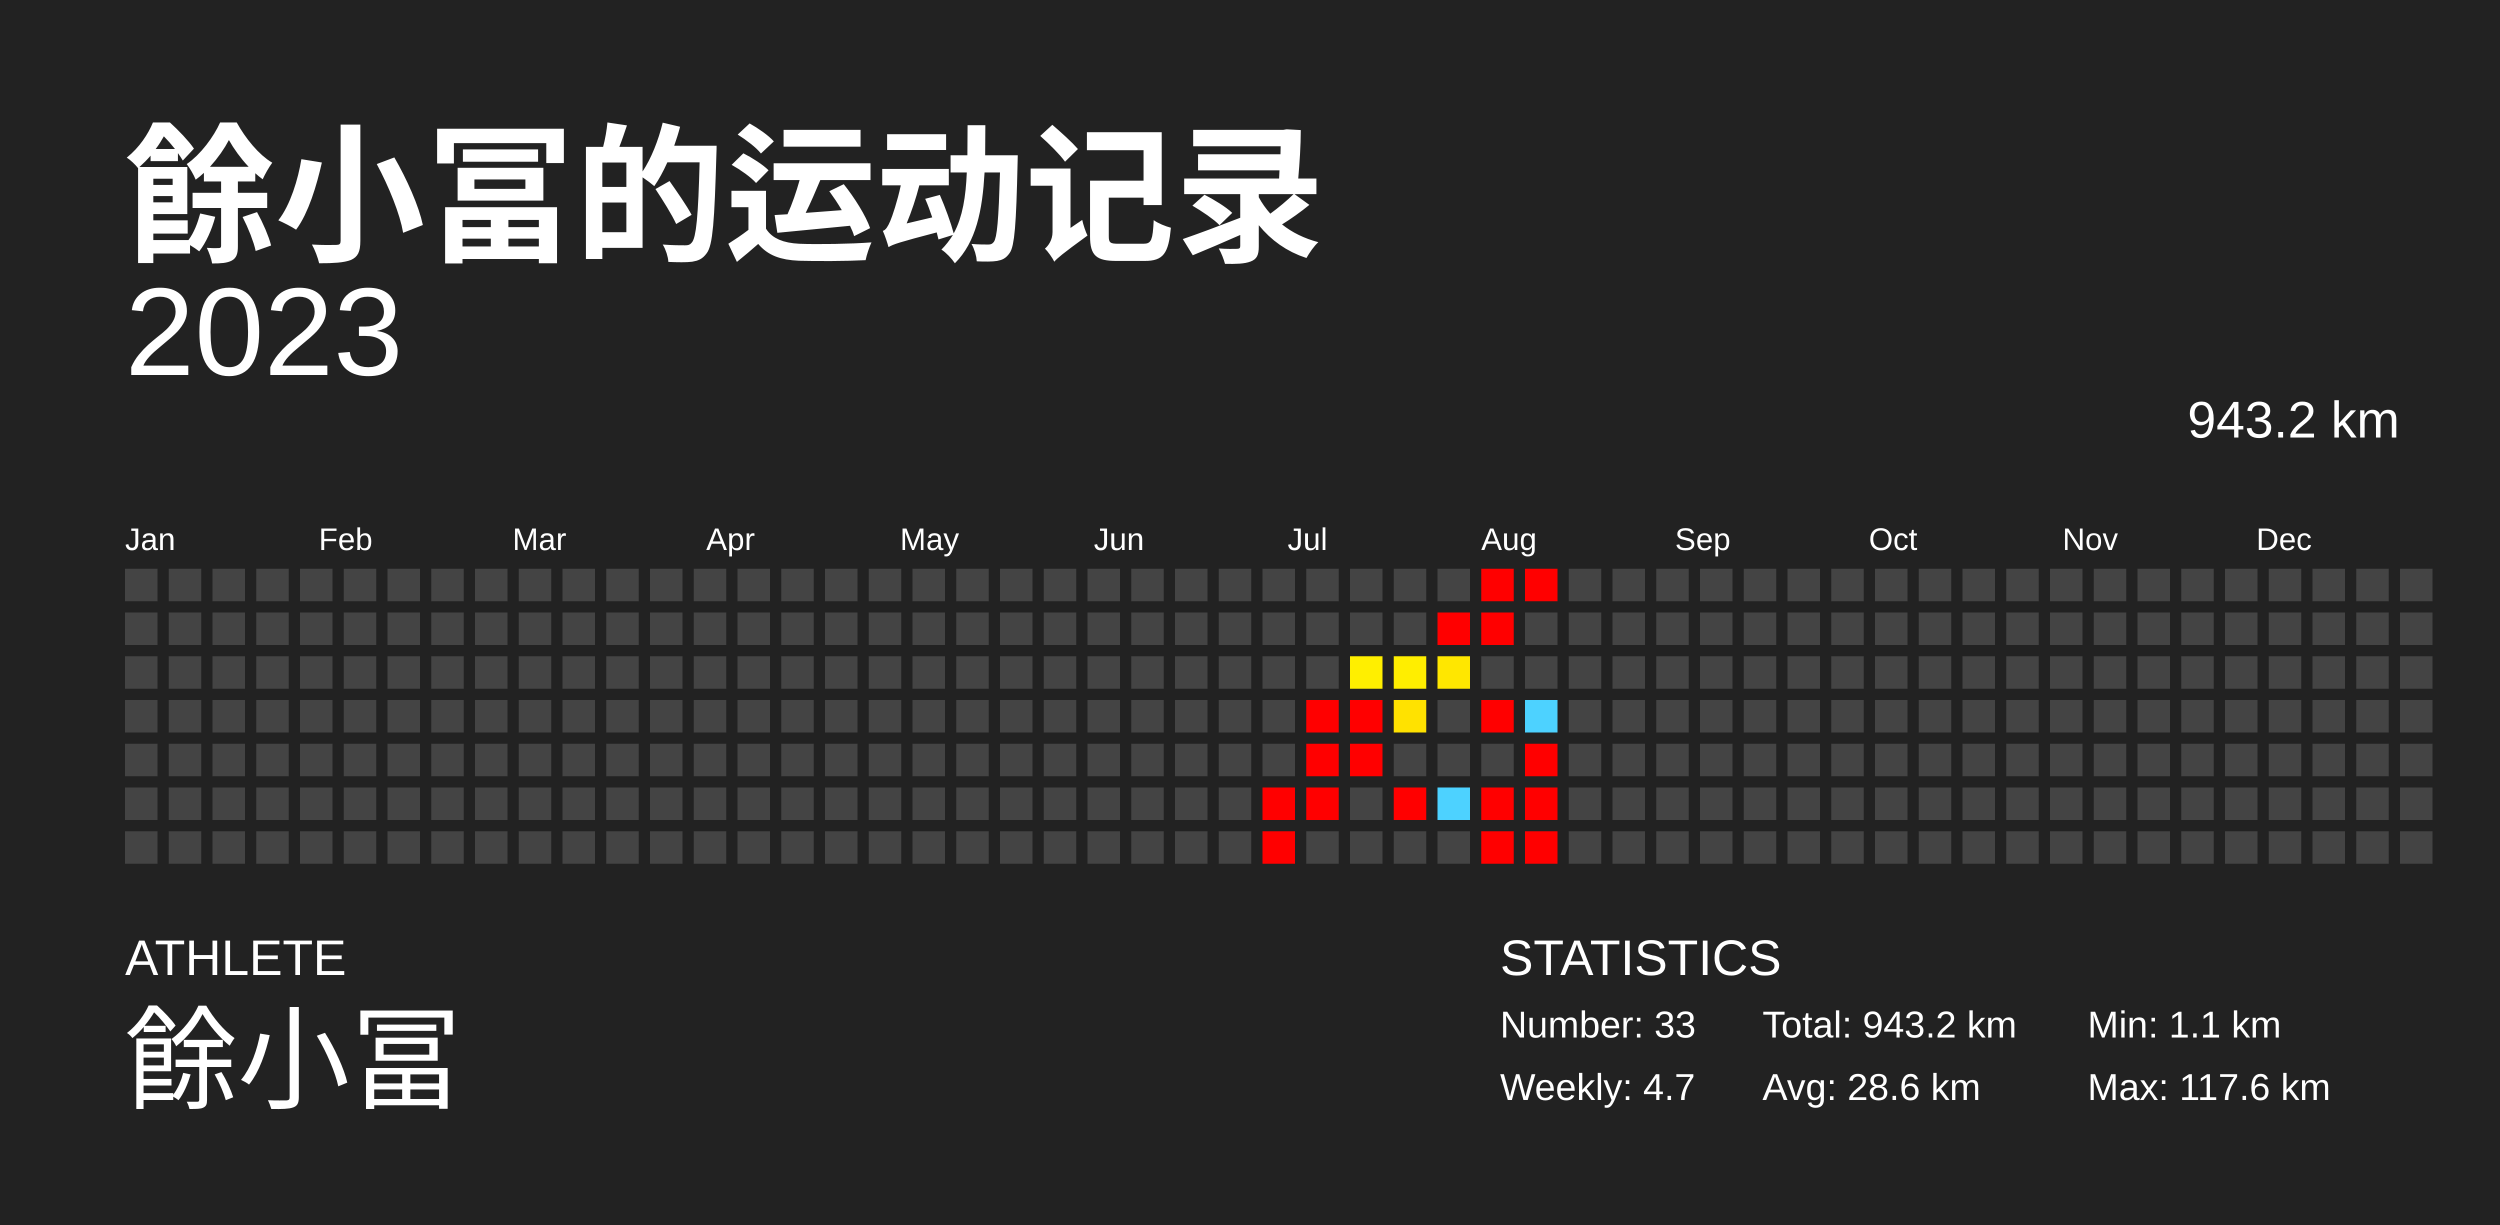
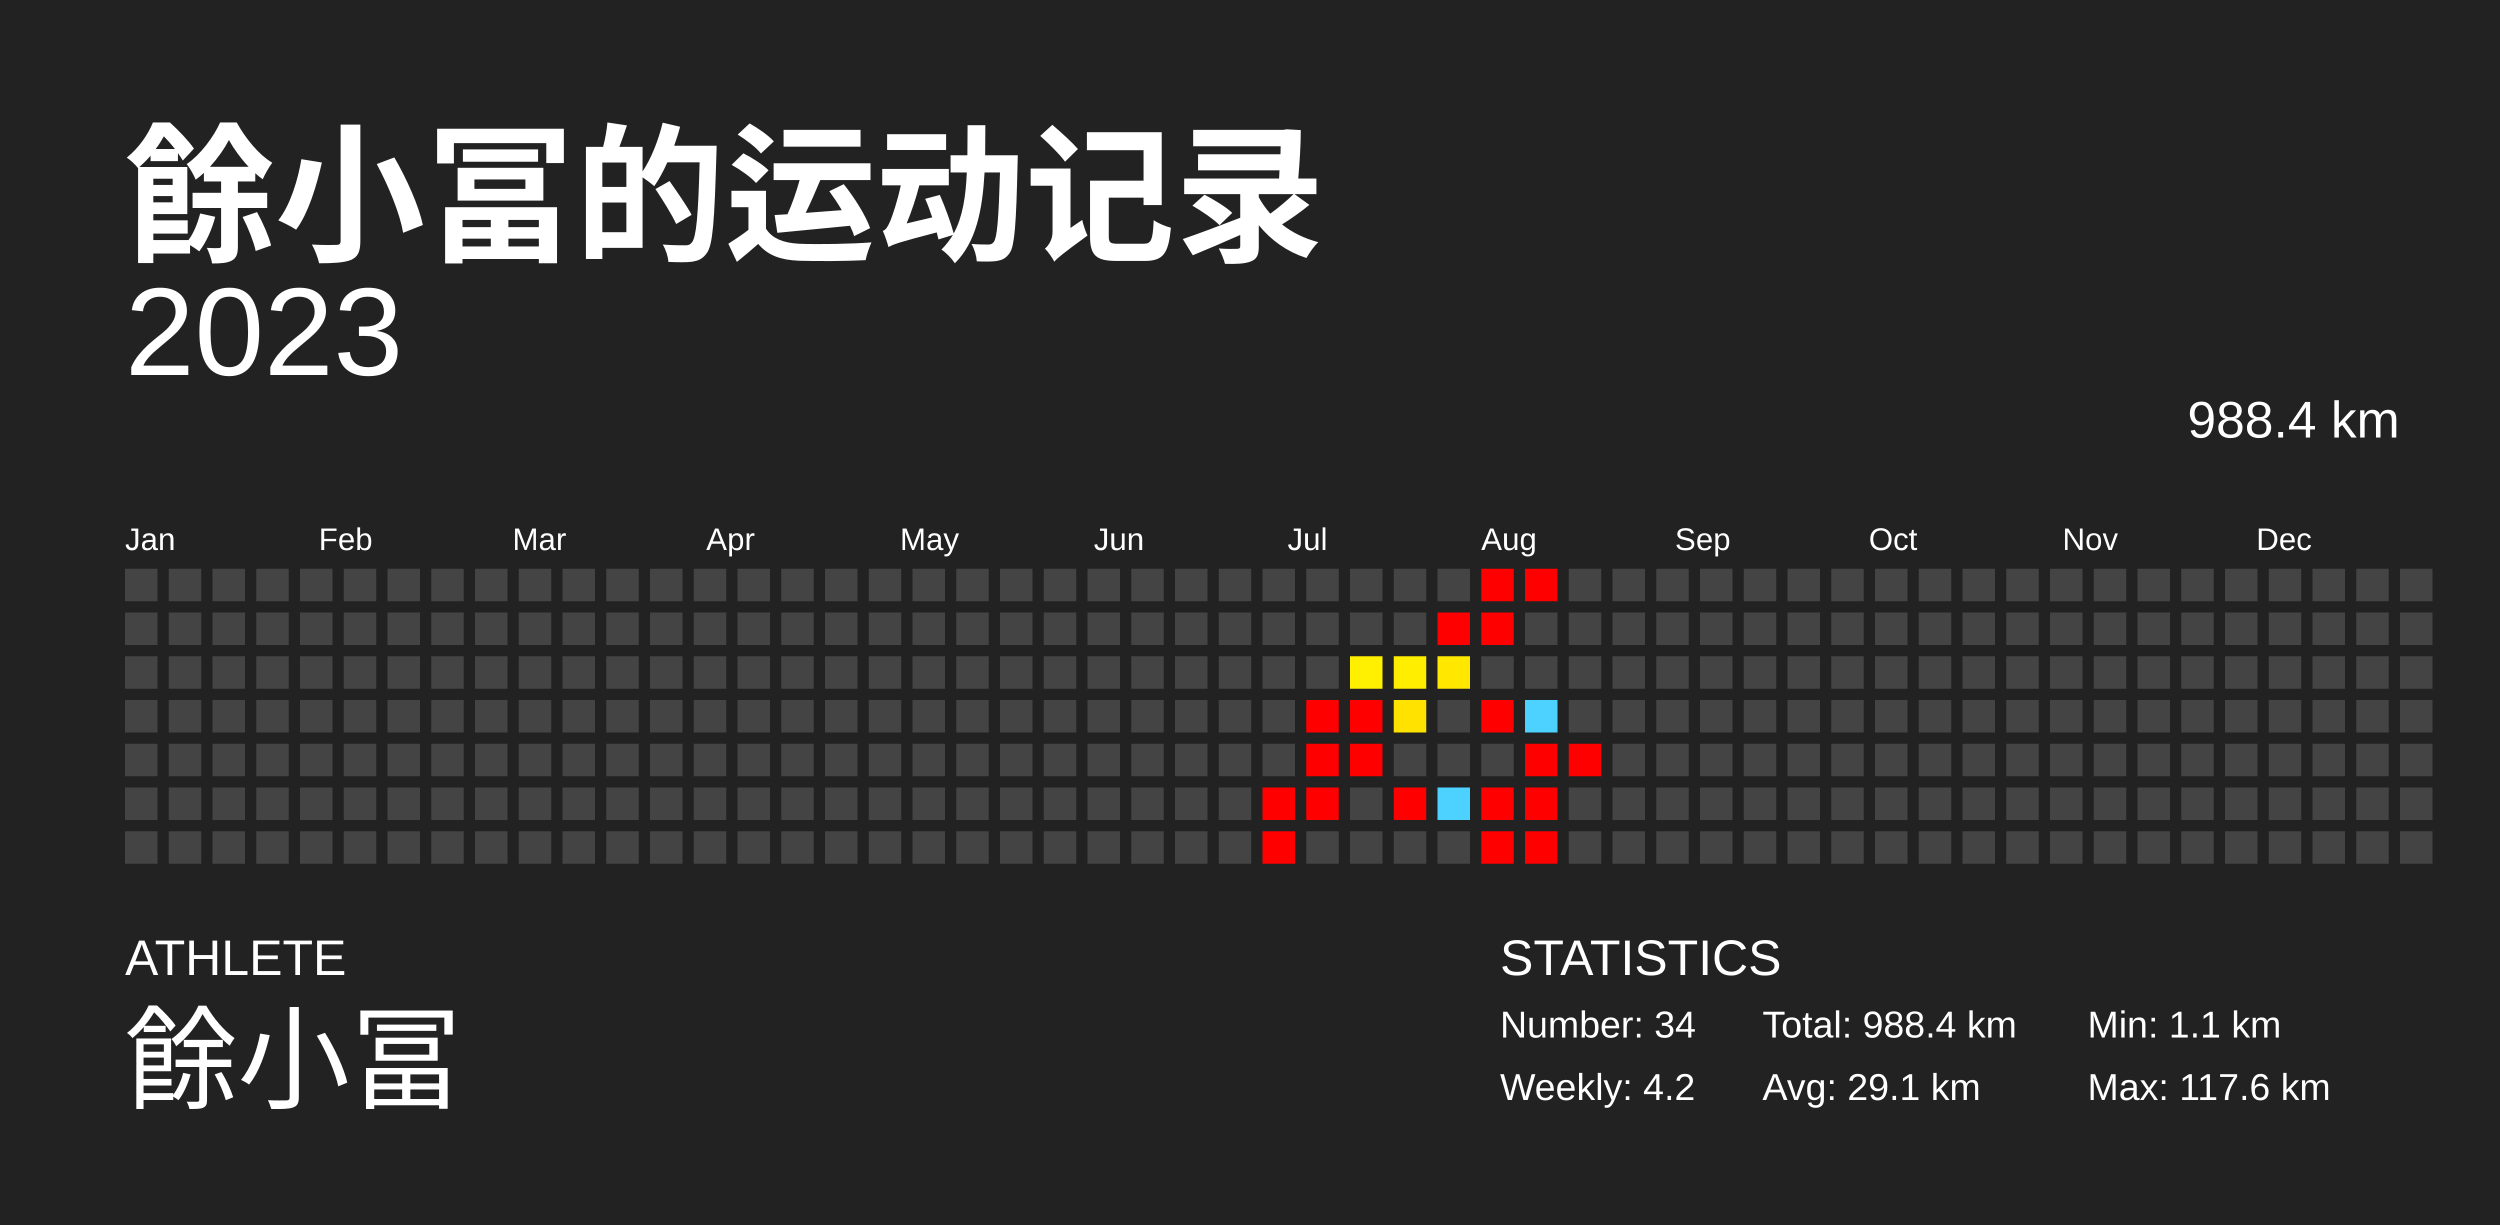
<svg xmlns="http://www.w3.org/2000/svg" baseProfile="full" height="98mm" version="1.1" viewBox="0,0,200,98" width="200mm">
  <defs />
  <rect fill="#222222" height="98" width="200" x="0" y="0" />
  <text fill="#FFFFFF" style="font-size:12px; font-family:Arial; font-weight:bold;" x="10" y="20">餘小冨的运动记录</text>
  <text fill="#FFFFFF" style="font-size:4px; font-family:Arial" x="10" y="78">ATHLETE</text>
  <text fill="#FFFFFF" style="font-size:9px; font-family:Arial" x="10" y="88">餘小冨</text>
  <text fill="#FFFFFF" style="font-size:4px; font-family:Arial" x="120" y="78">STATISTICS</text>
-   <text fill="#FFFFFF" style="font-size:3px; font-family:Arial" x="120" y="83">Number: 33</text>
-   <text fill="#FFFFFF" style="font-size:3px; font-family:Arial" x="120" y="88">Weekly: 4.7</text>
-   <text fill="#FFFFFF" style="font-size:3px; font-family:Arial" x="141" y="83">Total: 943.2 km</text>
-   <text fill="#FFFFFF" style="font-size:3px; font-family:Arial" x="141" y="88">Avg: 28.6 km</text>
+   <text fill="#FFFFFF" style="font-size:3px; font-family:Arial" x="120" y="83">Number: 34</text>
+   <text fill="#FFFFFF" style="font-size:3px; font-family:Arial" x="120" y="88">Weekly: 4.2</text>
+   <text fill="#FFFFFF" style="font-size:3px; font-family:Arial" x="141" y="83">Total: 988.4 km</text>
+   <text fill="#FFFFFF" style="font-size:3px; font-family:Arial" x="141" y="88">Avg: 29.1 km</text>
  <text fill="#FFFFFF" style="font-size:3px; font-family:Arial" x="167" y="83">Min: 1.1 km</text>
  <text fill="#FFFFFF" style="font-size:3px; font-family:Arial" x="167" y="88">Max: 117.6 km</text>
  <text alignment-baseline="hanging" fill="#FFFFFF" style="font-size:10.0px; font-family:Arial;" x="10" y="30">2023</text>
-   <text alignment-baseline="hanging" fill="#FFFFFF" style="font-size:4.125px; font-family:Arial;" x="175" y="35">943.2 km</text>
+   <text alignment-baseline="hanging" fill="#FFFFFF" style="font-size:4.125px; font-family:Arial;" x="175" y="35">988.4 km</text>
  <text fill="#FFFFFF" style="font-size:2.5px; font-family:Arial" x="10.0" y="44">Jan</text>
  <text fill="#FFFFFF" style="font-size:2.5px; font-family:Arial" x="25.5" y="44">Feb</text>
  <text fill="#FFFFFF" style="font-size:2.5px; font-family:Arial" x="41.0" y="44">Mar</text>
  <text fill="#FFFFFF" style="font-size:2.5px; font-family:Arial" x="56.5" y="44">Apr</text>
  <text fill="#FFFFFF" style="font-size:2.5px; font-family:Arial" x="72.0" y="44">May</text>
  <text fill="#FFFFFF" style="font-size:2.5px; font-family:Arial" x="87.5" y="44">Jun</text>
  <text fill="#FFFFFF" style="font-size:2.5px; font-family:Arial" x="103.0" y="44">Jul</text>
  <text fill="#FFFFFF" style="font-size:2.5px; font-family:Arial" x="118.5" y="44">Aug</text>
  <text fill="#FFFFFF" style="font-size:2.5px; font-family:Arial" x="134.0" y="44">Sep</text>
  <text fill="#FFFFFF" style="font-size:2.5px; font-family:Arial" x="149.5" y="44">Oct</text>
  <text fill="#FFFFFF" style="font-size:2.5px; font-family:Arial" x="165.0" y="44">Nov</text>
  <text fill="#FFFFFF" style="font-size:2.5px; font-family:Arial" x="180.5" y="44">Dec</text>
  <rect fill="#444444" height="2.6" width="2.6" x="10.0" y="45.5" />
  <rect fill="#444444" height="2.6" width="2.6" x="10.0" y="49.0" />
  <rect fill="#444444" height="2.6" width="2.6" x="10.0" y="52.5" />
  <rect fill="#444444" height="2.6" width="2.6" x="10.0" y="56.0" />
  <rect fill="#444444" height="2.6" width="2.6" x="10.0" y="59.5" />
  <rect fill="#444444" height="2.6" width="2.6" x="10.0" y="63.0" />
  <rect fill="#444444" height="2.6" width="2.6" x="10.0" y="66.5" />
  <rect fill="#444444" height="2.6" width="2.6" x="13.5" y="45.5" />
  <rect fill="#444444" height="2.6" width="2.6" x="13.5" y="49.0" />
  <rect fill="#444444" height="2.6" width="2.6" x="13.5" y="52.5" />
  <rect fill="#444444" height="2.6" width="2.6" x="13.5" y="56.0" />
  <rect fill="#444444" height="2.6" width="2.6" x="13.5" y="59.5" />
  <rect fill="#444444" height="2.6" width="2.6" x="13.5" y="63.0" />
  <rect fill="#444444" height="2.6" width="2.6" x="13.5" y="66.5" />
  <rect fill="#444444" height="2.6" width="2.6" x="17.0" y="45.5" />
  <rect fill="#444444" height="2.6" width="2.6" x="17.0" y="49.0" />
  <rect fill="#444444" height="2.6" width="2.6" x="17.0" y="52.5" />
  <rect fill="#444444" height="2.6" width="2.6" x="17.0" y="56.0" />
  <rect fill="#444444" height="2.6" width="2.6" x="17.0" y="59.5" />
  <rect fill="#444444" height="2.6" width="2.6" x="17.0" y="63.0" />
  <rect fill="#444444" height="2.6" width="2.6" x="17.0" y="66.5" />
  <rect fill="#444444" height="2.6" width="2.6" x="20.5" y="45.5" />
  <rect fill="#444444" height="2.6" width="2.6" x="20.5" y="49.0" />
  <rect fill="#444444" height="2.6" width="2.6" x="20.5" y="52.5" />
  <rect fill="#444444" height="2.6" width="2.6" x="20.5" y="56.0" />
  <rect fill="#444444" height="2.6" width="2.6" x="20.5" y="59.5" />
  <rect fill="#444444" height="2.6" width="2.6" x="20.5" y="63.0" />
  <rect fill="#444444" height="2.6" width="2.6" x="20.5" y="66.5" />
  <rect fill="#444444" height="2.6" width="2.6" x="24.0" y="45.5" />
  <rect fill="#444444" height="2.6" width="2.6" x="24.0" y="49.0" />
  <rect fill="#444444" height="2.6" width="2.6" x="24.0" y="52.5" />
  <rect fill="#444444" height="2.6" width="2.6" x="24.0" y="56.0" />
  <rect fill="#444444" height="2.6" width="2.6" x="24.0" y="59.5" />
  <rect fill="#444444" height="2.6" width="2.6" x="24.0" y="63.0" />
  <rect fill="#444444" height="2.6" width="2.6" x="24.0" y="66.5" />
  <rect fill="#444444" height="2.6" width="2.6" x="27.5" y="45.5" />
  <rect fill="#444444" height="2.6" width="2.6" x="27.5" y="49.0" />
  <rect fill="#444444" height="2.6" width="2.6" x="27.5" y="52.5" />
  <rect fill="#444444" height="2.6" width="2.6" x="27.5" y="56.0" />
  <rect fill="#444444" height="2.6" width="2.6" x="27.5" y="59.5" />
  <rect fill="#444444" height="2.6" width="2.6" x="27.5" y="63.0" />
  <rect fill="#444444" height="2.6" width="2.6" x="27.5" y="66.5" />
  <rect fill="#444444" height="2.6" width="2.6" x="31.0" y="45.5" />
  <rect fill="#444444" height="2.6" width="2.6" x="31.0" y="49.0" />
  <rect fill="#444444" height="2.6" width="2.6" x="31.0" y="52.5" />
  <rect fill="#444444" height="2.6" width="2.6" x="31.0" y="56.0" />
  <rect fill="#444444" height="2.6" width="2.6" x="31.0" y="59.5" />
  <rect fill="#444444" height="2.6" width="2.6" x="31.0" y="63.0" />
  <rect fill="#444444" height="2.6" width="2.6" x="31.0" y="66.5" />
  <rect fill="#444444" height="2.6" width="2.6" x="34.5" y="45.5" />
  <rect fill="#444444" height="2.6" width="2.6" x="34.5" y="49.0" />
  <rect fill="#444444" height="2.6" width="2.6" x="34.5" y="52.5" />
  <rect fill="#444444" height="2.6" width="2.6" x="34.5" y="56.0" />
  <rect fill="#444444" height="2.6" width="2.6" x="34.5" y="59.5" />
  <rect fill="#444444" height="2.6" width="2.6" x="34.5" y="63.0" />
  <rect fill="#444444" height="2.6" width="2.6" x="34.5" y="66.5" />
  <rect fill="#444444" height="2.6" width="2.6" x="38.0" y="45.5" />
  <rect fill="#444444" height="2.6" width="2.6" x="38.0" y="49.0" />
  <rect fill="#444444" height="2.6" width="2.6" x="38.0" y="52.5" />
  <rect fill="#444444" height="2.6" width="2.6" x="38.0" y="56.0" />
  <rect fill="#444444" height="2.6" width="2.6" x="38.0" y="59.5" />
  <rect fill="#444444" height="2.6" width="2.6" x="38.0" y="63.0" />
  <rect fill="#444444" height="2.6" width="2.6" x="38.0" y="66.5" />
  <rect fill="#444444" height="2.6" width="2.6" x="41.5" y="45.5" />
  <rect fill="#444444" height="2.6" width="2.6" x="41.5" y="49.0" />
  <rect fill="#444444" height="2.6" width="2.6" x="41.5" y="52.5" />
  <rect fill="#444444" height="2.6" width="2.6" x="41.5" y="56.0" />
  <rect fill="#444444" height="2.6" width="2.6" x="41.5" y="59.5" />
  <rect fill="#444444" height="2.6" width="2.6" x="41.5" y="63.0" />
  <rect fill="#444444" height="2.6" width="2.6" x="41.5" y="66.5" />
  <rect fill="#444444" height="2.6" width="2.6" x="45.0" y="45.5" />
  <rect fill="#444444" height="2.6" width="2.6" x="45.0" y="49.0" />
  <rect fill="#444444" height="2.6" width="2.6" x="45.0" y="52.5" />
  <rect fill="#444444" height="2.6" width="2.6" x="45.0" y="56.0" />
  <rect fill="#444444" height="2.6" width="2.6" x="45.0" y="59.5" />
  <rect fill="#444444" height="2.6" width="2.6" x="45.0" y="63.0" />
  <rect fill="#444444" height="2.6" width="2.6" x="45.0" y="66.5" />
  <rect fill="#444444" height="2.6" width="2.6" x="48.5" y="45.5" />
  <rect fill="#444444" height="2.6" width="2.6" x="48.5" y="49.0" />
  <rect fill="#444444" height="2.6" width="2.6" x="48.5" y="52.5" />
  <rect fill="#444444" height="2.6" width="2.6" x="48.5" y="56.0" />
  <rect fill="#444444" height="2.6" width="2.6" x="48.5" y="59.5" />
  <rect fill="#444444" height="2.6" width="2.6" x="48.5" y="63.0" />
  <rect fill="#444444" height="2.6" width="2.6" x="48.5" y="66.5" />
  <rect fill="#444444" height="2.6" width="2.6" x="52.0" y="45.5" />
  <rect fill="#444444" height="2.6" width="2.6" x="52.0" y="49.0" />
  <rect fill="#444444" height="2.6" width="2.6" x="52.0" y="52.5" />
  <rect fill="#444444" height="2.6" width="2.6" x="52.0" y="56.0" />
  <rect fill="#444444" height="2.6" width="2.6" x="52.0" y="59.5" />
  <rect fill="#444444" height="2.6" width="2.6" x="52.0" y="63.0" />
  <rect fill="#444444" height="2.6" width="2.6" x="52.0" y="66.5" />
  <rect fill="#444444" height="2.6" width="2.6" x="55.5" y="45.5" />
  <rect fill="#444444" height="2.6" width="2.6" x="55.5" y="49.0" />
  <rect fill="#444444" height="2.6" width="2.6" x="55.5" y="52.5" />
  <rect fill="#444444" height="2.6" width="2.6" x="55.5" y="56.0" />
  <rect fill="#444444" height="2.6" width="2.6" x="55.5" y="59.5" />
  <rect fill="#444444" height="2.6" width="2.6" x="55.5" y="63.0" />
  <rect fill="#444444" height="2.6" width="2.6" x="55.5" y="66.5" />
  <rect fill="#444444" height="2.6" width="2.6" x="59.0" y="45.5" />
  <rect fill="#444444" height="2.6" width="2.6" x="59.0" y="49.0" />
  <rect fill="#444444" height="2.6" width="2.6" x="59.0" y="52.5" />
  <rect fill="#444444" height="2.6" width="2.6" x="59.0" y="56.0" />
  <rect fill="#444444" height="2.6" width="2.6" x="59.0" y="59.5" />
  <rect fill="#444444" height="2.6" width="2.6" x="59.0" y="63.0" />
  <rect fill="#444444" height="2.6" width="2.6" x="59.0" y="66.5" />
  <rect fill="#444444" height="2.6" width="2.6" x="62.5" y="45.5" />
  <rect fill="#444444" height="2.6" width="2.6" x="62.5" y="49.0" />
  <rect fill="#444444" height="2.6" width="2.6" x="62.5" y="52.5" />
  <rect fill="#444444" height="2.6" width="2.6" x="62.5" y="56.0" />
  <rect fill="#444444" height="2.6" width="2.6" x="62.5" y="59.5" />
  <rect fill="#444444" height="2.6" width="2.6" x="62.5" y="63.0" />
  <rect fill="#444444" height="2.6" width="2.6" x="62.5" y="66.5" />
  <rect fill="#444444" height="2.6" width="2.6" x="66.0" y="45.5" />
  <rect fill="#444444" height="2.6" width="2.6" x="66.0" y="49.0" />
  <rect fill="#444444" height="2.6" width="2.6" x="66.0" y="52.5" />
  <rect fill="#444444" height="2.6" width="2.6" x="66.0" y="56.0" />
  <rect fill="#444444" height="2.6" width="2.6" x="66.0" y="59.5" />
  <rect fill="#444444" height="2.6" width="2.6" x="66.0" y="63.0" />
  <rect fill="#444444" height="2.6" width="2.6" x="66.0" y="66.5" />
  <rect fill="#444444" height="2.6" width="2.6" x="69.5" y="45.5" />
  <rect fill="#444444" height="2.6" width="2.6" x="69.5" y="49.0" />
  <rect fill="#444444" height="2.6" width="2.6" x="69.5" y="52.5" />
  <rect fill="#444444" height="2.6" width="2.6" x="69.5" y="56.0" />
  <rect fill="#444444" height="2.6" width="2.6" x="69.5" y="59.5" />
  <rect fill="#444444" height="2.6" width="2.6" x="69.5" y="63.0" />
  <rect fill="#444444" height="2.6" width="2.6" x="69.5" y="66.5" />
  <rect fill="#444444" height="2.6" width="2.6" x="73.0" y="45.5" />
  <rect fill="#444444" height="2.6" width="2.6" x="73.0" y="49.0" />
  <rect fill="#444444" height="2.6" width="2.6" x="73.0" y="52.5" />
  <rect fill="#444444" height="2.6" width="2.6" x="73.0" y="56.0" />
  <rect fill="#444444" height="2.6" width="2.6" x="73.0" y="59.5" />
  <rect fill="#444444" height="2.6" width="2.6" x="73.0" y="63.0" />
  <rect fill="#444444" height="2.6" width="2.6" x="73.0" y="66.5" />
  <rect fill="#444444" height="2.6" width="2.6" x="76.5" y="45.5" />
  <rect fill="#444444" height="2.6" width="2.6" x="76.5" y="49.0" />
  <rect fill="#444444" height="2.6" width="2.6" x="76.5" y="52.5" />
  <rect fill="#444444" height="2.6" width="2.6" x="76.5" y="56.0" />
  <rect fill="#444444" height="2.6" width="2.6" x="76.5" y="59.5" />
  <rect fill="#444444" height="2.6" width="2.6" x="76.5" y="63.0" />
  <rect fill="#444444" height="2.6" width="2.6" x="76.5" y="66.5" />
  <rect fill="#444444" height="2.6" width="2.6" x="80.0" y="45.5" />
  <rect fill="#444444" height="2.6" width="2.6" x="80.0" y="49.0" />
  <rect fill="#444444" height="2.6" width="2.6" x="80.0" y="52.5" />
  <rect fill="#444444" height="2.6" width="2.6" x="80.0" y="56.0" />
  <rect fill="#444444" height="2.6" width="2.6" x="80.0" y="59.5" />
  <rect fill="#444444" height="2.6" width="2.6" x="80.0" y="63.0" />
  <rect fill="#444444" height="2.6" width="2.6" x="80.0" y="66.5" />
  <rect fill="#444444" height="2.6" width="2.6" x="83.5" y="45.5" />
  <rect fill="#444444" height="2.6" width="2.6" x="83.5" y="49.0" />
  <rect fill="#444444" height="2.6" width="2.6" x="83.5" y="52.5" />
  <rect fill="#444444" height="2.6" width="2.6" x="83.5" y="56.0" />
  <rect fill="#444444" height="2.6" width="2.6" x="83.5" y="59.5" />
  <rect fill="#444444" height="2.6" width="2.6" x="83.5" y="63.0" />
  <rect fill="#444444" height="2.6" width="2.6" x="83.5" y="66.5" />
  <rect fill="#444444" height="2.6" width="2.6" x="87.0" y="45.5" />
  <rect fill="#444444" height="2.6" width="2.6" x="87.0" y="49.0" />
  <rect fill="#444444" height="2.6" width="2.6" x="87.0" y="52.5" />
  <rect fill="#444444" height="2.6" width="2.6" x="87.0" y="56.0" />
  <rect fill="#444444" height="2.6" width="2.6" x="87.0" y="59.5" />
  <rect fill="#444444" height="2.6" width="2.6" x="87.0" y="63.0" />
  <rect fill="#444444" height="2.6" width="2.6" x="87.0" y="66.5" />
  <rect fill="#444444" height="2.6" width="2.6" x="90.5" y="45.5" />
  <rect fill="#444444" height="2.6" width="2.6" x="90.5" y="49.0" />
  <rect fill="#444444" height="2.6" width="2.6" x="90.5" y="52.5" />
  <rect fill="#444444" height="2.6" width="2.6" x="90.5" y="56.0" />
  <rect fill="#444444" height="2.6" width="2.6" x="90.5" y="59.5" />
  <rect fill="#444444" height="2.6" width="2.6" x="90.5" y="63.0" />
  <rect fill="#444444" height="2.6" width="2.6" x="90.5" y="66.5" />
  <rect fill="#444444" height="2.6" width="2.6" x="94.0" y="45.5" />
  <rect fill="#444444" height="2.6" width="2.6" x="94.0" y="49.0" />
  <rect fill="#444444" height="2.6" width="2.6" x="94.0" y="52.5" />
  <rect fill="#444444" height="2.6" width="2.6" x="94.0" y="56.0" />
  <rect fill="#444444" height="2.6" width="2.6" x="94.0" y="59.5" />
  <rect fill="#444444" height="2.6" width="2.6" x="94.0" y="63.0" />
  <rect fill="#444444" height="2.6" width="2.6" x="94.0" y="66.5" />
  <rect fill="#444444" height="2.6" width="2.6" x="97.5" y="45.5" />
  <rect fill="#444444" height="2.6" width="2.6" x="97.5" y="49.0" />
  <rect fill="#444444" height="2.6" width="2.6" x="97.5" y="52.5" />
  <rect fill="#444444" height="2.6" width="2.6" x="97.5" y="56.0" />
  <rect fill="#444444" height="2.6" width="2.6" x="97.5" y="59.5" />
  <rect fill="#444444" height="2.6" width="2.6" x="97.5" y="63.0" />
  <rect fill="#444444" height="2.6" width="2.6" x="97.5" y="66.5" />
  <rect fill="#444444" height="2.6" width="2.6" x="101.0" y="45.5" />
  <rect fill="#444444" height="2.6" width="2.6" x="101.0" y="49.0" />
  <rect fill="#444444" height="2.6" width="2.6" x="101.0" y="52.5" />
  <rect fill="#444444" height="2.6" width="2.6" x="101.0" y="56.0" />
  <rect fill="#444444" height="2.6" width="2.6" x="101.0" y="59.5" />
  <rect fill="red" height="2.6" width="2.6" x="101.0" y="63.0" />
  <rect fill="red" height="2.6" width="2.6" x="101.0" y="66.5" />
  <rect fill="#444444" height="2.6" width="2.6" x="104.5" y="45.5" />
  <rect fill="#444444" height="2.6" width="2.6" x="104.5" y="49.0" />
  <rect fill="#444444" height="2.6" width="2.6" x="104.5" y="52.5" />
  <rect fill="red" height="2.6" width="2.6" x="104.5" y="56.0" />
  <rect fill="red" height="2.6" width="2.6" x="104.5" y="59.5" />
  <rect fill="red" height="2.6" width="2.6" x="104.5" y="63.0" />
  <rect fill="#444444" height="2.6" width="2.6" x="104.5" y="66.5" />
  <rect fill="#444444" height="2.6" width="2.6" x="108.0" y="45.5" />
  <rect fill="#444444" height="2.6" width="2.6" x="108.0" y="49.0" />
  <rect fill="#ffef00" height="2.6" width="2.6" x="108.0" y="52.5" />
  <rect fill="red" height="2.6" width="2.6" x="108.0" y="56.0" />
  <rect fill="red" height="2.6" width="2.6" x="108.0" y="59.5" />
  <rect fill="#444444" height="2.6" width="2.6" x="108.0" y="63.0" />
  <rect fill="#444444" height="2.6" width="2.6" x="108.0" y="66.5" />
  <rect fill="#444444" height="2.6" width="2.6" x="111.5" y="45.5" />
  <rect fill="#444444" height="2.6" width="2.6" x="111.5" y="49.0" />
  <rect fill="#ffee00" height="2.6" width="2.6" x="111.5" y="52.5" />
  <rect fill="#ffe200" height="2.6" width="2.6" x="111.5" y="56.0" />
  <rect fill="#444444" height="2.6" width="2.6" x="111.5" y="59.5" />
  <rect fill="red" height="2.6" width="2.6" x="111.5" y="63.0" />
  <rect fill="#444444" height="2.6" width="2.6" x="111.5" y="66.5" />
  <rect fill="#444444" height="2.6" width="2.6" x="115.0" y="45.5" />
  <rect fill="red" height="2.6" width="2.6" x="115.0" y="49.0" />
  <rect fill="#ffe700" height="2.6" width="2.6" x="115.0" y="52.5" />
  <rect fill="#444444" height="2.6" width="2.6" x="115.0" y="56.0" />
  <rect fill="#444444" height="2.6" width="2.6" x="115.0" y="59.5" />
  <rect fill="#4dd2ff" height="2.6" width="2.6" x="115.0" y="63.0" />
  <rect fill="#444444" height="2.6" width="2.6" x="115.0" y="66.5" />
  <rect fill="red" height="2.6" width="2.6" x="118.5" y="45.5" />
  <rect fill="red" height="2.6" width="2.6" x="118.5" y="49.0" />
  <rect fill="#444444" height="2.6" width="2.6" x="118.5" y="52.5" />
  <rect fill="red" height="2.6" width="2.6" x="118.5" y="56.0" />
  <rect fill="#444444" height="2.6" width="2.6" x="118.5" y="59.5" />
  <rect fill="red" height="2.6" width="2.6" x="118.5" y="63.0" />
  <rect fill="red" height="2.6" width="2.6" x="118.5" y="66.5" />
  <rect fill="red" height="2.6" width="2.6" x="122.0" y="45.5" />
  <rect fill="#444444" height="2.6" width="2.6" x="122.0" y="49.0" />
  <rect fill="#444444" height="2.6" width="2.6" x="122.0" y="52.5" />
  <rect fill="#4dd2ff" height="2.6" width="2.6" x="122.0" y="56.0" />
  <rect fill="red" height="2.6" width="2.6" x="122.0" y="59.5" />
  <rect fill="red" height="2.6" width="2.6" x="122.0" y="63.0" />
  <rect fill="red" height="2.6" width="2.6" x="122.0" y="66.5" />
  <rect fill="#444444" height="2.6" width="2.6" x="125.5" y="45.5" />
  <rect fill="#444444" height="2.6" width="2.6" x="125.5" y="49.0" />
  <rect fill="#444444" height="2.6" width="2.6" x="125.5" y="52.5" />
  <rect fill="#444444" height="2.6" width="2.6" x="125.5" y="56.0" />
-   <rect fill="#444444" height="2.6" width="2.6" x="125.5" y="59.5" />
+   <rect fill="red" height="2.6" width="2.6" x="125.5" y="59.5" />
  <rect fill="#444444" height="2.6" width="2.6" x="125.5" y="63.0" />
  <rect fill="#444444" height="2.6" width="2.6" x="125.5" y="66.5" />
  <rect fill="#444444" height="2.6" width="2.6" x="129.0" y="45.5" />
  <rect fill="#444444" height="2.6" width="2.6" x="129.0" y="49.0" />
  <rect fill="#444444" height="2.6" width="2.6" x="129.0" y="52.5" />
  <rect fill="#444444" height="2.6" width="2.6" x="129.0" y="56.0" />
  <rect fill="#444444" height="2.6" width="2.6" x="129.0" y="59.5" />
  <rect fill="#444444" height="2.6" width="2.6" x="129.0" y="63.0" />
  <rect fill="#444444" height="2.6" width="2.6" x="129.0" y="66.5" />
  <rect fill="#444444" height="2.6" width="2.6" x="132.5" y="45.5" />
  <rect fill="#444444" height="2.6" width="2.6" x="132.5" y="49.0" />
  <rect fill="#444444" height="2.6" width="2.6" x="132.5" y="52.5" />
  <rect fill="#444444" height="2.6" width="2.6" x="132.5" y="56.0" />
  <rect fill="#444444" height="2.6" width="2.6" x="132.5" y="59.5" />
  <rect fill="#444444" height="2.6" width="2.6" x="132.5" y="63.0" />
  <rect fill="#444444" height="2.6" width="2.6" x="132.5" y="66.5" />
  <rect fill="#444444" height="2.6" width="2.6" x="136.0" y="45.5" />
  <rect fill="#444444" height="2.6" width="2.6" x="136.0" y="49.0" />
  <rect fill="#444444" height="2.6" width="2.6" x="136.0" y="52.5" />
  <rect fill="#444444" height="2.6" width="2.6" x="136.0" y="56.0" />
  <rect fill="#444444" height="2.6" width="2.6" x="136.0" y="59.5" />
  <rect fill="#444444" height="2.6" width="2.6" x="136.0" y="63.0" />
  <rect fill="#444444" height="2.6" width="2.6" x="136.0" y="66.5" />
  <rect fill="#444444" height="2.6" width="2.6" x="139.5" y="45.5" />
  <rect fill="#444444" height="2.6" width="2.6" x="139.5" y="49.0" />
  <rect fill="#444444" height="2.6" width="2.6" x="139.5" y="52.5" />
  <rect fill="#444444" height="2.6" width="2.6" x="139.5" y="56.0" />
  <rect fill="#444444" height="2.6" width="2.6" x="139.5" y="59.5" />
  <rect fill="#444444" height="2.6" width="2.6" x="139.5" y="63.0" />
  <rect fill="#444444" height="2.6" width="2.6" x="139.5" y="66.5" />
  <rect fill="#444444" height="2.6" width="2.6" x="143.0" y="45.5" />
  <rect fill="#444444" height="2.6" width="2.6" x="143.0" y="49.0" />
  <rect fill="#444444" height="2.6" width="2.6" x="143.0" y="52.5" />
  <rect fill="#444444" height="2.6" width="2.6" x="143.0" y="56.0" />
  <rect fill="#444444" height="2.6" width="2.6" x="143.0" y="59.5" />
  <rect fill="#444444" height="2.6" width="2.6" x="143.0" y="63.0" />
  <rect fill="#444444" height="2.6" width="2.6" x="143.0" y="66.5" />
  <rect fill="#444444" height="2.6" width="2.6" x="146.5" y="45.5" />
  <rect fill="#444444" height="2.6" width="2.6" x="146.5" y="49.0" />
  <rect fill="#444444" height="2.6" width="2.6" x="146.5" y="52.5" />
  <rect fill="#444444" height="2.6" width="2.6" x="146.5" y="56.0" />
  <rect fill="#444444" height="2.6" width="2.6" x="146.5" y="59.5" />
  <rect fill="#444444" height="2.6" width="2.6" x="146.5" y="63.0" />
  <rect fill="#444444" height="2.6" width="2.6" x="146.5" y="66.5" />
  <rect fill="#444444" height="2.6" width="2.6" x="150.0" y="45.5" />
  <rect fill="#444444" height="2.6" width="2.6" x="150.0" y="49.0" />
  <rect fill="#444444" height="2.6" width="2.6" x="150.0" y="52.5" />
  <rect fill="#444444" height="2.6" width="2.6" x="150.0" y="56.0" />
  <rect fill="#444444" height="2.6" width="2.6" x="150.0" y="59.5" />
  <rect fill="#444444" height="2.6" width="2.6" x="150.0" y="63.0" />
  <rect fill="#444444" height="2.6" width="2.6" x="150.0" y="66.5" />
  <rect fill="#444444" height="2.6" width="2.6" x="153.5" y="45.5" />
  <rect fill="#444444" height="2.6" width="2.6" x="153.5" y="49.0" />
  <rect fill="#444444" height="2.6" width="2.6" x="153.5" y="52.5" />
  <rect fill="#444444" height="2.6" width="2.6" x="153.5" y="56.0" />
  <rect fill="#444444" height="2.6" width="2.6" x="153.5" y="59.5" />
  <rect fill="#444444" height="2.6" width="2.6" x="153.5" y="63.0" />
  <rect fill="#444444" height="2.6" width="2.6" x="153.5" y="66.5" />
  <rect fill="#444444" height="2.6" width="2.6" x="157.0" y="45.5" />
  <rect fill="#444444" height="2.6" width="2.6" x="157.0" y="49.0" />
  <rect fill="#444444" height="2.6" width="2.6" x="157.0" y="52.5" />
  <rect fill="#444444" height="2.6" width="2.6" x="157.0" y="56.0" />
  <rect fill="#444444" height="2.6" width="2.6" x="157.0" y="59.5" />
  <rect fill="#444444" height="2.6" width="2.6" x="157.0" y="63.0" />
  <rect fill="#444444" height="2.6" width="2.6" x="157.0" y="66.5" />
  <rect fill="#444444" height="2.6" width="2.6" x="160.5" y="45.5" />
  <rect fill="#444444" height="2.6" width="2.6" x="160.5" y="49.0" />
  <rect fill="#444444" height="2.6" width="2.6" x="160.5" y="52.5" />
  <rect fill="#444444" height="2.6" width="2.6" x="160.5" y="56.0" />
  <rect fill="#444444" height="2.6" width="2.6" x="160.5" y="59.5" />
  <rect fill="#444444" height="2.6" width="2.6" x="160.5" y="63.0" />
  <rect fill="#444444" height="2.6" width="2.6" x="160.5" y="66.5" />
  <rect fill="#444444" height="2.6" width="2.6" x="164.0" y="45.5" />
  <rect fill="#444444" height="2.6" width="2.6" x="164.0" y="49.0" />
  <rect fill="#444444" height="2.6" width="2.6" x="164.0" y="52.5" />
  <rect fill="#444444" height="2.6" width="2.6" x="164.0" y="56.0" />
  <rect fill="#444444" height="2.6" width="2.6" x="164.0" y="59.5" />
  <rect fill="#444444" height="2.6" width="2.6" x="164.0" y="63.0" />
  <rect fill="#444444" height="2.6" width="2.6" x="164.0" y="66.5" />
  <rect fill="#444444" height="2.6" width="2.6" x="167.5" y="45.5" />
  <rect fill="#444444" height="2.6" width="2.6" x="167.5" y="49.0" />
  <rect fill="#444444" height="2.6" width="2.6" x="167.5" y="52.5" />
  <rect fill="#444444" height="2.6" width="2.6" x="167.5" y="56.0" />
  <rect fill="#444444" height="2.6" width="2.6" x="167.5" y="59.5" />
  <rect fill="#444444" height="2.6" width="2.6" x="167.5" y="63.0" />
  <rect fill="#444444" height="2.6" width="2.6" x="167.5" y="66.5" />
  <rect fill="#444444" height="2.6" width="2.6" x="171.0" y="45.5" />
  <rect fill="#444444" height="2.6" width="2.6" x="171.0" y="49.0" />
  <rect fill="#444444" height="2.6" width="2.6" x="171.0" y="52.5" />
  <rect fill="#444444" height="2.6" width="2.6" x="171.0" y="56.0" />
  <rect fill="#444444" height="2.6" width="2.6" x="171.0" y="59.5" />
  <rect fill="#444444" height="2.6" width="2.6" x="171.0" y="63.0" />
  <rect fill="#444444" height="2.6" width="2.6" x="171.0" y="66.5" />
  <rect fill="#444444" height="2.6" width="2.6" x="174.5" y="45.5" />
  <rect fill="#444444" height="2.6" width="2.6" x="174.5" y="49.0" />
  <rect fill="#444444" height="2.6" width="2.6" x="174.5" y="52.5" />
  <rect fill="#444444" height="2.6" width="2.6" x="174.5" y="56.0" />
  <rect fill="#444444" height="2.6" width="2.6" x="174.5" y="59.5" />
  <rect fill="#444444" height="2.6" width="2.6" x="174.5" y="63.0" />
  <rect fill="#444444" height="2.6" width="2.6" x="174.5" y="66.5" />
  <rect fill="#444444" height="2.6" width="2.6" x="178.0" y="45.5" />
  <rect fill="#444444" height="2.6" width="2.6" x="178.0" y="49.0" />
  <rect fill="#444444" height="2.6" width="2.6" x="178.0" y="52.5" />
  <rect fill="#444444" height="2.6" width="2.6" x="178.0" y="56.0" />
  <rect fill="#444444" height="2.6" width="2.6" x="178.0" y="59.5" />
  <rect fill="#444444" height="2.6" width="2.6" x="178.0" y="63.0" />
  <rect fill="#444444" height="2.6" width="2.6" x="178.0" y="66.5" />
  <rect fill="#444444" height="2.6" width="2.6" x="181.5" y="45.5" />
  <rect fill="#444444" height="2.6" width="2.6" x="181.5" y="49.0" />
  <rect fill="#444444" height="2.6" width="2.6" x="181.5" y="52.5" />
  <rect fill="#444444" height="2.6" width="2.6" x="181.5" y="56.0" />
  <rect fill="#444444" height="2.6" width="2.6" x="181.5" y="59.5" />
  <rect fill="#444444" height="2.6" width="2.6" x="181.5" y="63.0" />
  <rect fill="#444444" height="2.6" width="2.6" x="181.5" y="66.5" />
  <rect fill="#444444" height="2.6" width="2.6" x="185.0" y="45.5" />
  <rect fill="#444444" height="2.6" width="2.6" x="185.0" y="49.0" />
  <rect fill="#444444" height="2.6" width="2.6" x="185.0" y="52.5" />
  <rect fill="#444444" height="2.6" width="2.6" x="185.0" y="56.0" />
  <rect fill="#444444" height="2.6" width="2.6" x="185.0" y="59.5" />
  <rect fill="#444444" height="2.6" width="2.6" x="185.0" y="63.0" />
  <rect fill="#444444" height="2.6" width="2.6" x="185.0" y="66.5" />
  <rect fill="#444444" height="2.6" width="2.6" x="188.5" y="45.5" />
  <rect fill="#444444" height="2.6" width="2.6" x="188.5" y="49.0" />
  <rect fill="#444444" height="2.6" width="2.6" x="188.5" y="52.5" />
  <rect fill="#444444" height="2.6" width="2.6" x="188.5" y="56.0" />
  <rect fill="#444444" height="2.6" width="2.6" x="188.5" y="59.5" />
  <rect fill="#444444" height="2.6" width="2.6" x="188.5" y="63.0" />
  <rect fill="#444444" height="2.6" width="2.6" x="188.5" y="66.5" />
  <rect fill="#444444" height="2.6" width="2.6" x="192.0" y="45.5" />
  <rect fill="#444444" height="2.6" width="2.6" x="192.0" y="49.0" />
  <rect fill="#444444" height="2.6" width="2.6" x="192.0" y="52.5" />
  <rect fill="#444444" height="2.6" width="2.6" x="192.0" y="56.0" />
  <rect fill="#444444" height="2.6" width="2.6" x="192.0" y="59.5" />
  <rect fill="#444444" height="2.6" width="2.6" x="192.0" y="63.0" />
  <rect fill="#444444" height="2.6" width="2.6" x="192.0" y="66.5" />
</svg>
